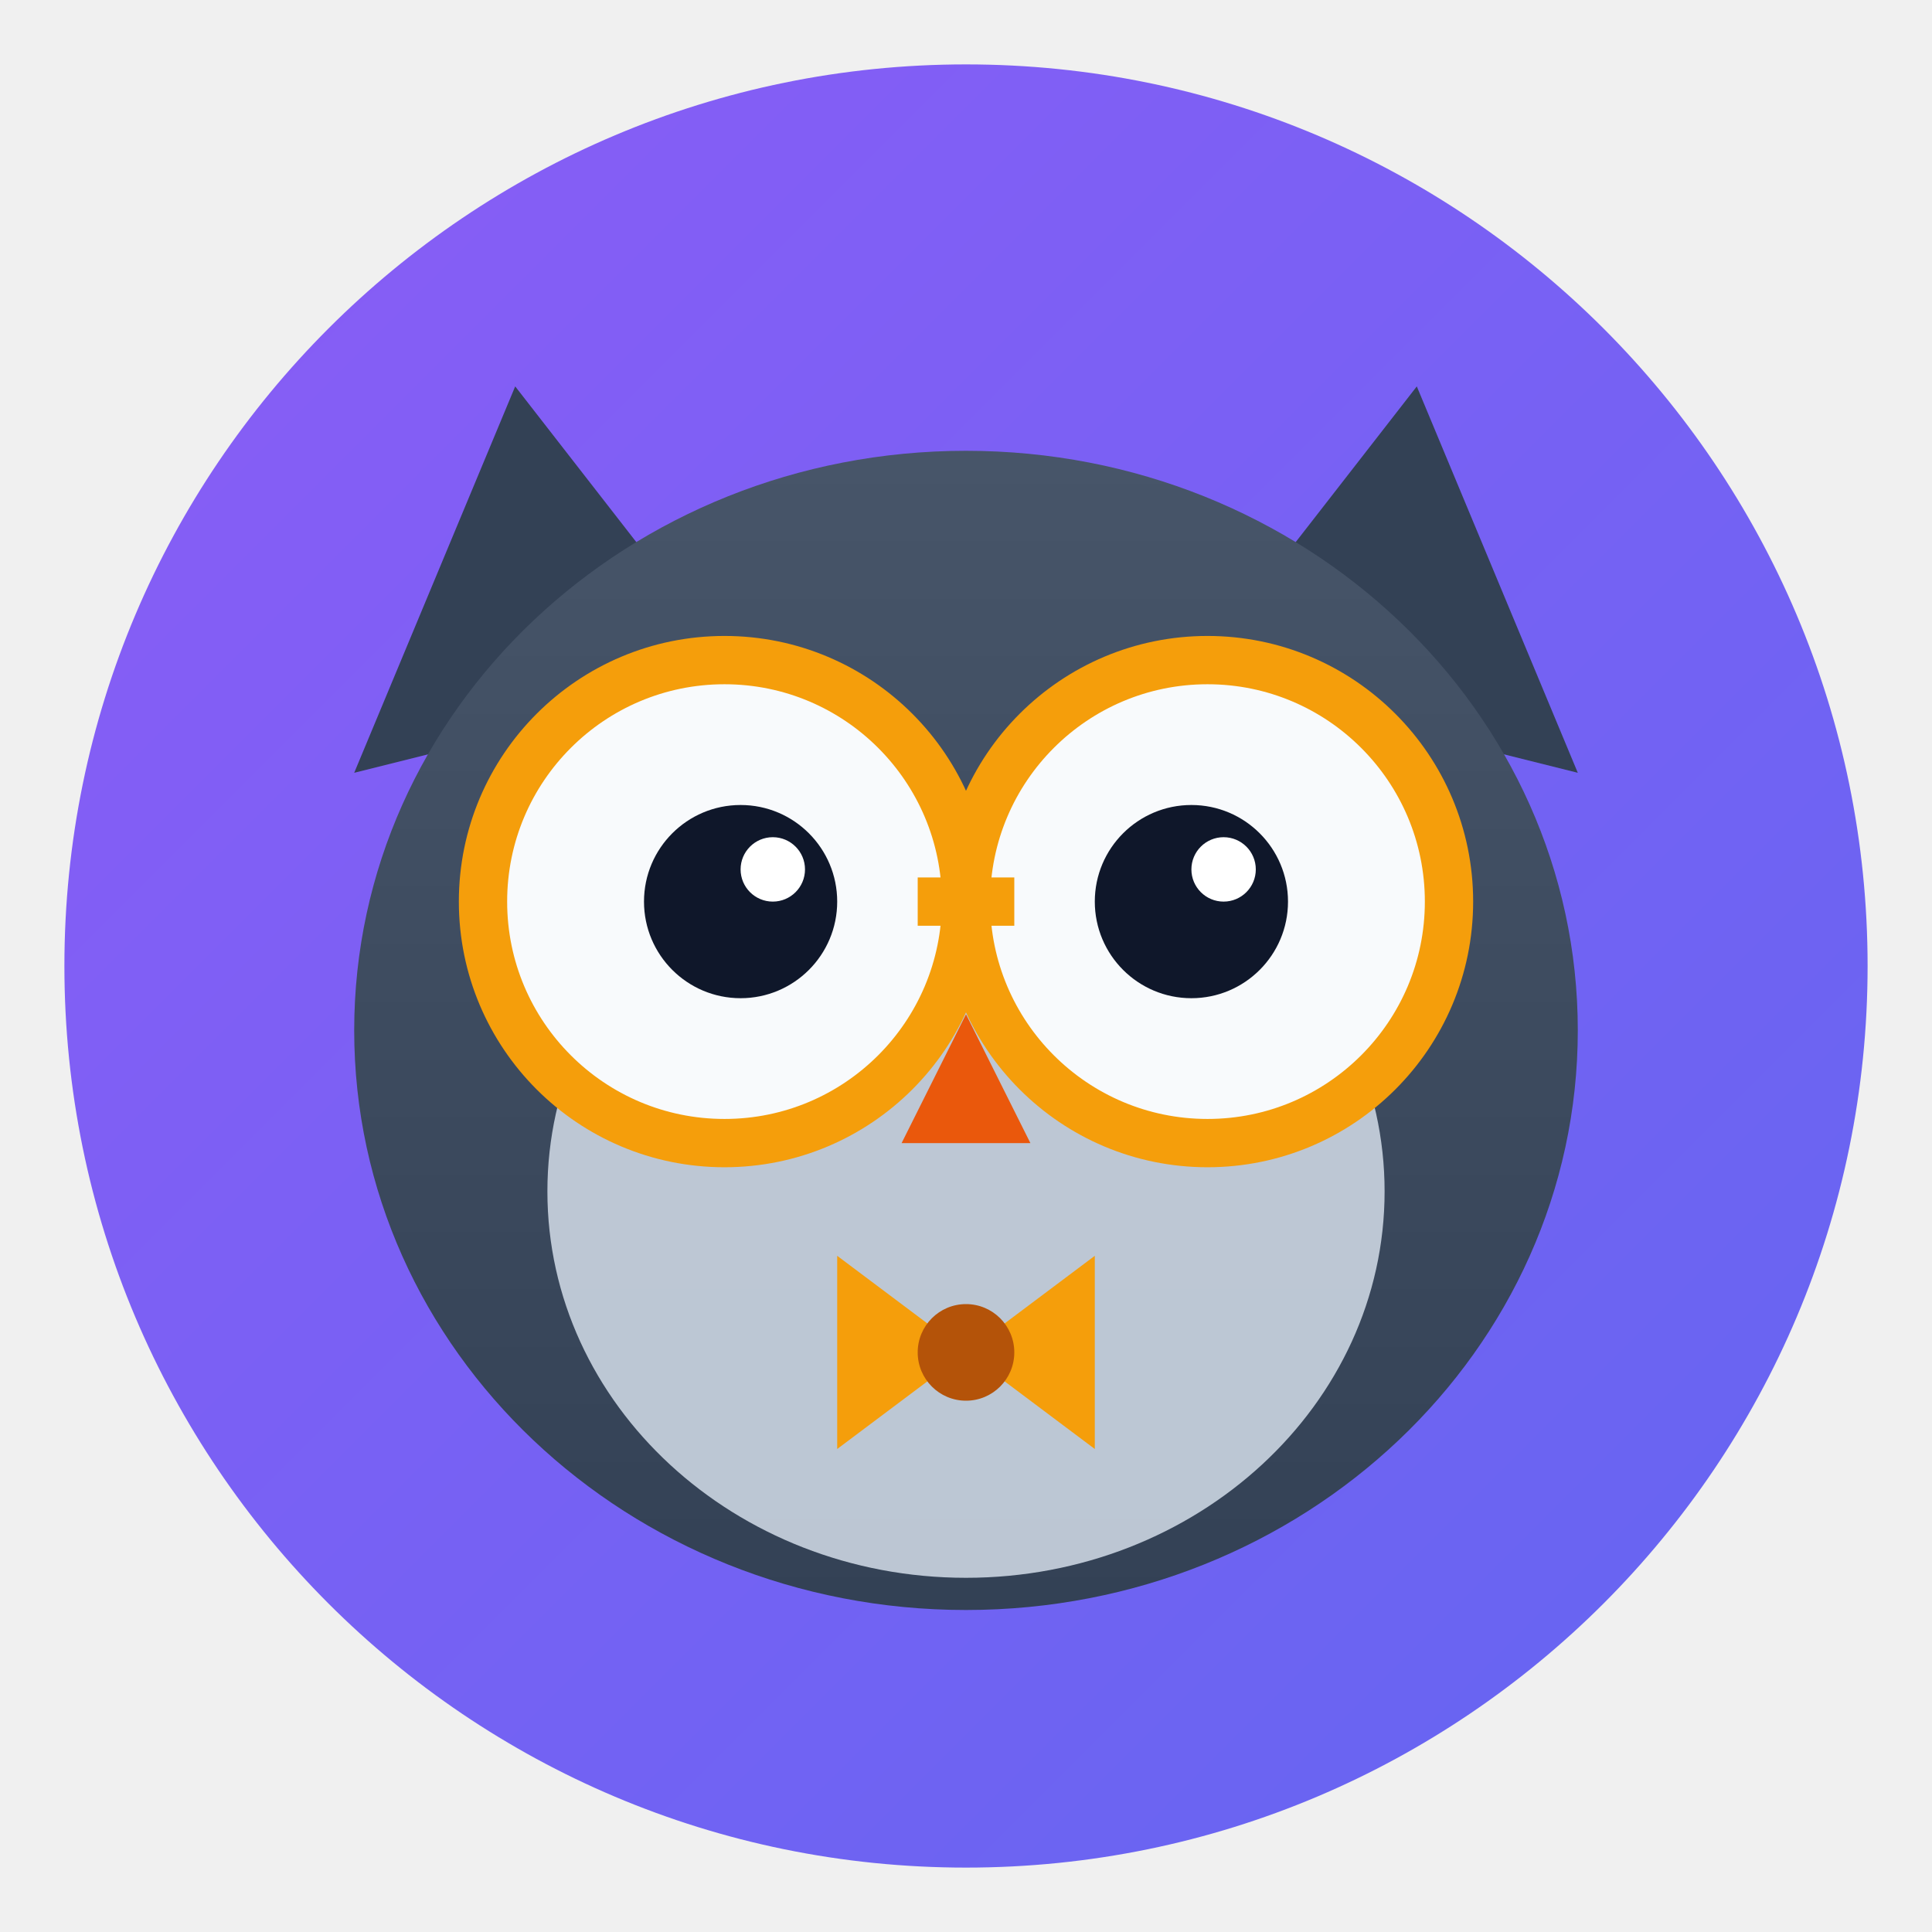
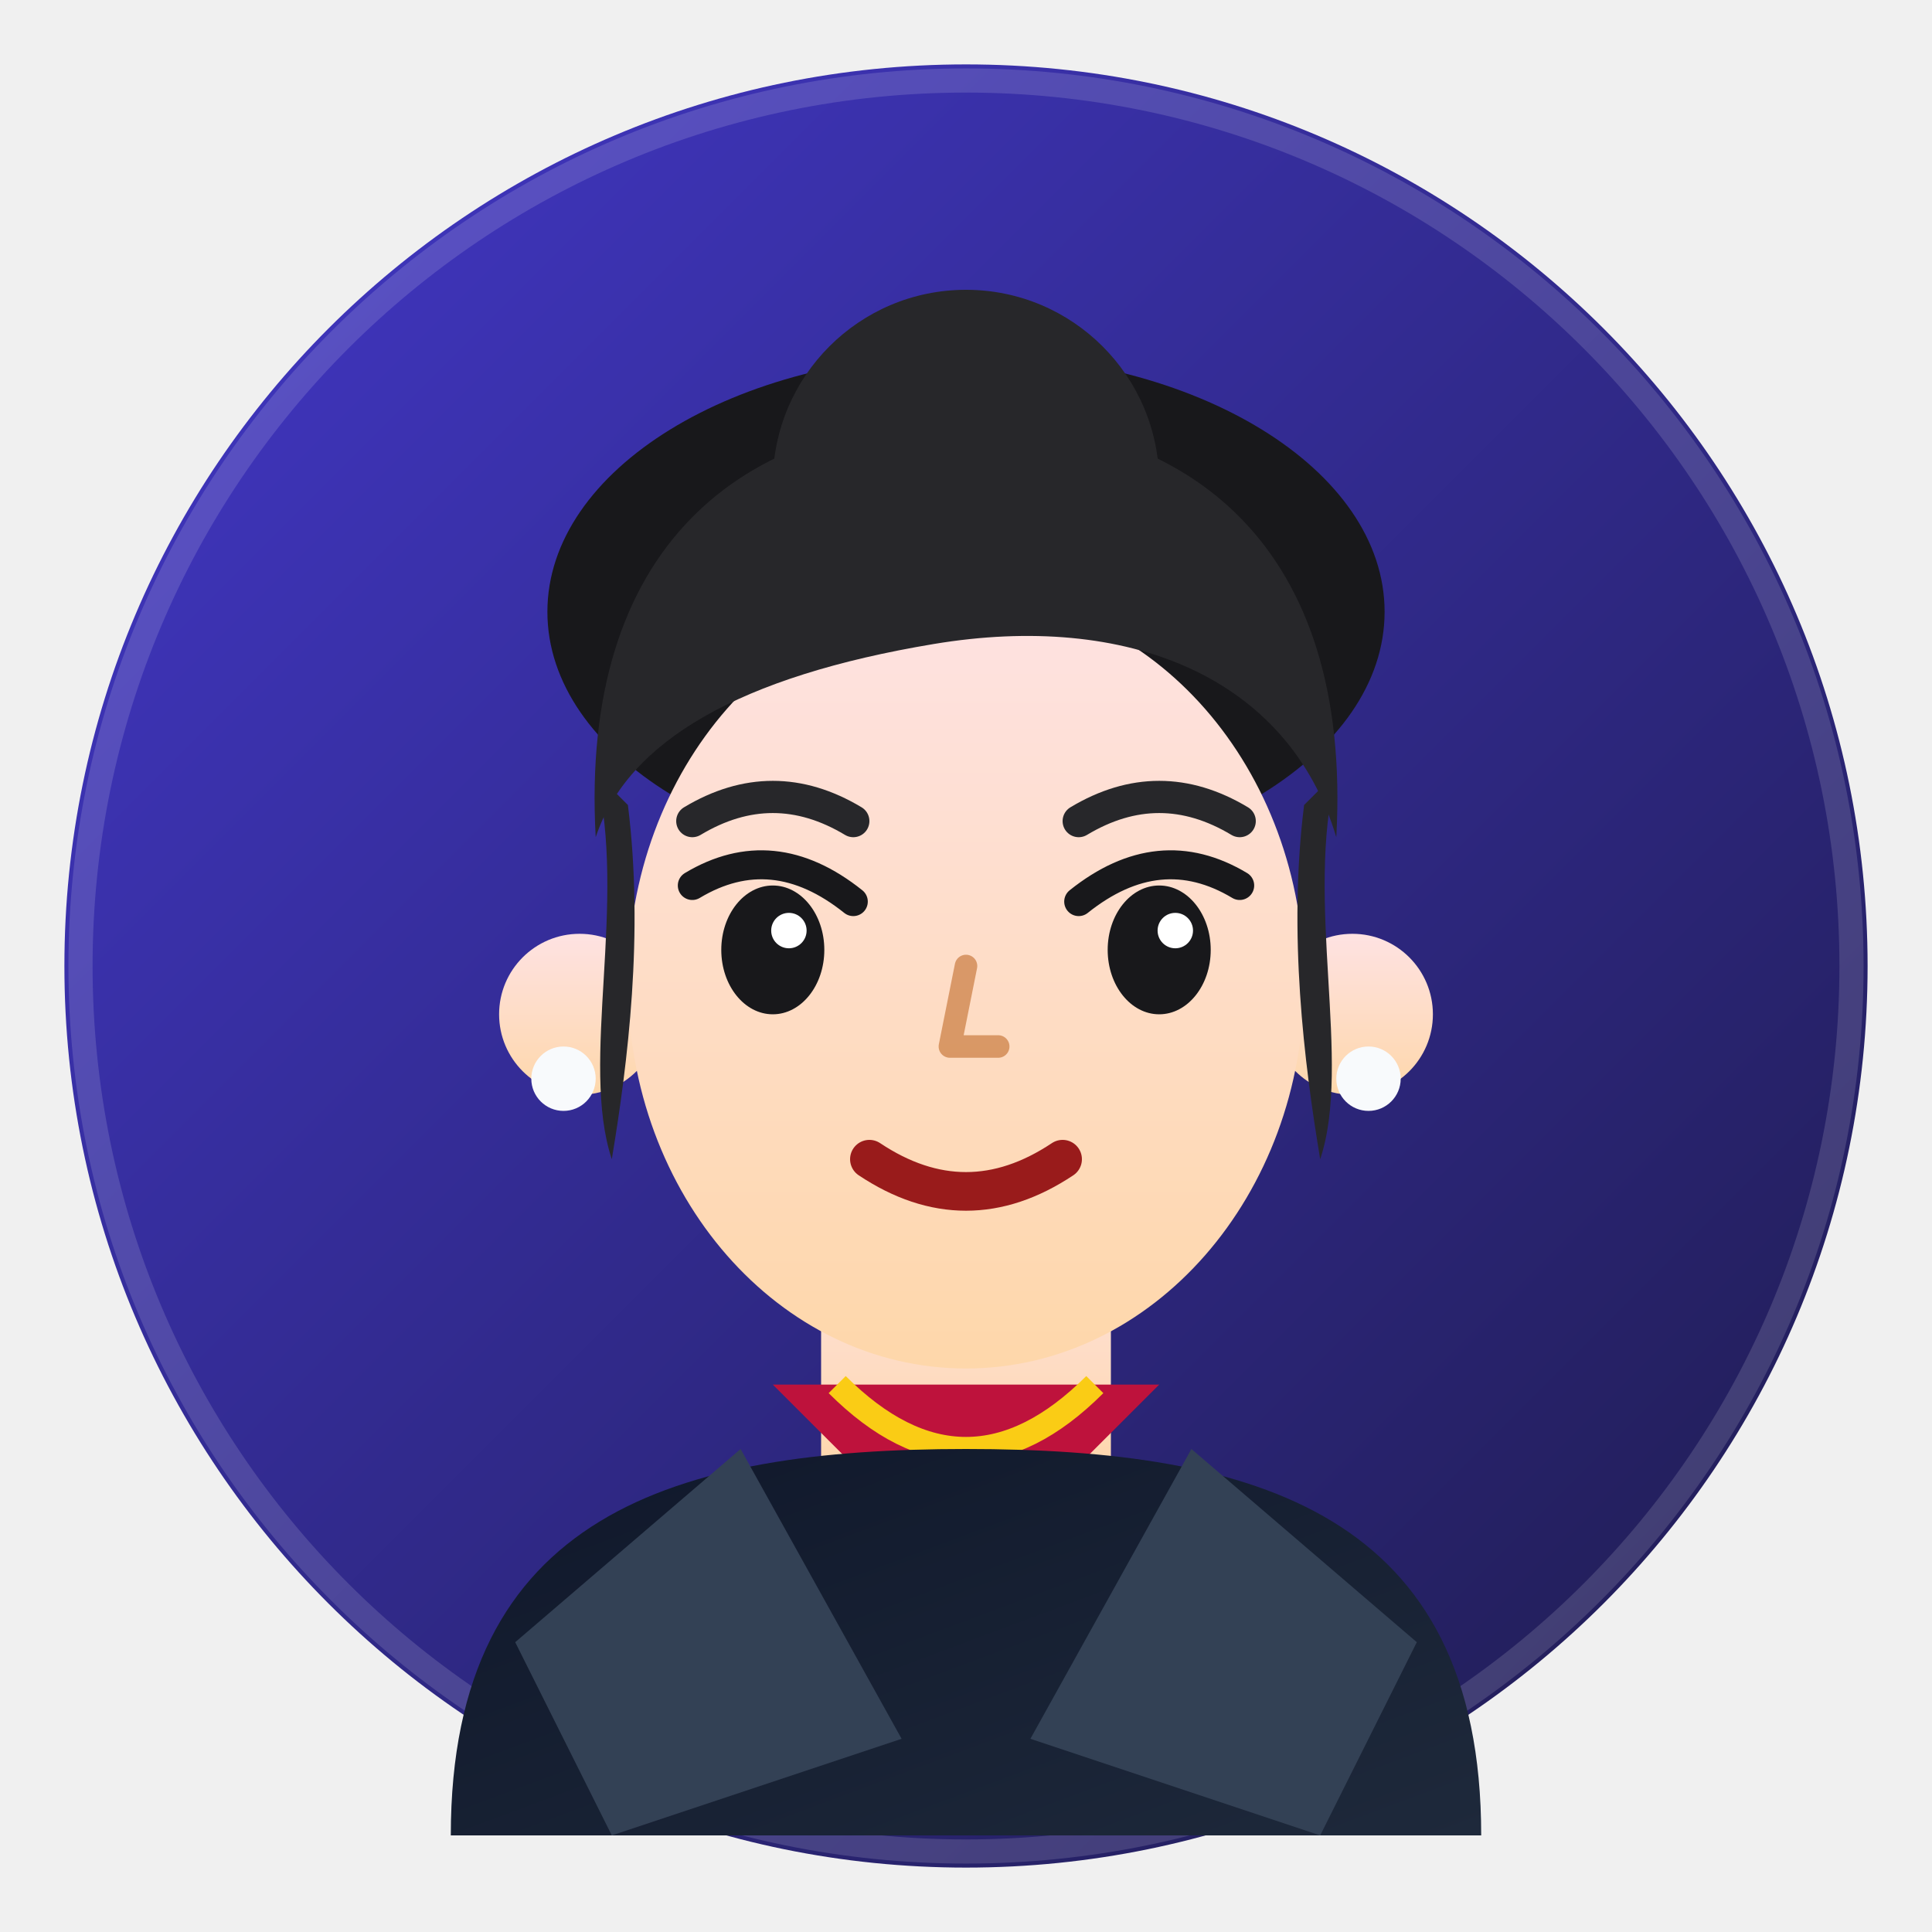
<svg xmlns="http://www.w3.org/2000/svg" viewBox="0 0 120 120" width="120" height="120">
  <defs>
-     <linearGradient id="bg2" x1="0%" y1="0%" x2="100%" y2="100%">
-       <stop offset="0%" stop-color="#8b5cf6" />
-       <stop offset="100%" stop-color="#6366f1" />
+     <linearGradient id="fbg2" x1="0%" y1="0%" x2="100%" y2="100%">
+       <stop offset="0%" stop-color="#4338ca" />
+       <stop offset="100%" stop-color="#1e1b4b" />
    </linearGradient>
-     <linearGradient id="owlbody" x1="0%" y1="0%" x2="0%" y2="100%">
-       <stop offset="0%" stop-color="#475569" />
-       <stop offset="100%" stop-color="#334155" />
+     <linearGradient id="fskin2" x1="0%" y1="0%" x2="0%" y2="100%">
+       <stop offset="0%" stop-color="#fee2e2" />
+       <stop offset="100%" stop-color="#fed7aa" />
+     </linearGradient>
+     <linearGradient id="fblazer2" x1="0%" y1="0%" x2="100%" y2="100%">
+       <stop offset="0%" stop-color="#0f172a" />
+       <stop offset="100%" stop-color="#1e293b" />
    </linearGradient>
  </defs>
-   <circle cx="60" cy="60" r="56" fill="url(#bg2)" />
-   <polygon points="32,24 22,48 46,42" fill="#334155" />
-   <polygon points="88,24 98,48 74,42" fill="#334155" />
-   <ellipse cx="60" cy="64" rx="38" ry="36" fill="url(#owlbody)" />
-   <ellipse cx="60" cy="74" rx="26" ry="24" fill="#cbd5e1" opacity="0.9" />
-   <circle cx="45" cy="56" r="15" fill="#f8fafc" stroke="#f59e0b" stroke-width="3" />
-   <circle cx="75" cy="56" r="15" fill="#f8fafc" stroke="#f59e0b" stroke-width="3" />
-   <line x1="57" y1="56" x2="63" y2="56" stroke="#f59e0b" stroke-width="3" />
-   <circle cx="46" cy="56" r="6" fill="#0f172a" />
-   <circle cx="48" cy="54" r="2" fill="#ffffff" />
-   <circle cx="74" cy="56" r="6" fill="#0f172a" />
-   <circle cx="76" cy="54" r="2" fill="#ffffff" />
-   <polygon points="60,63 56,71 64,71" fill="#ea580c" />
-   <polygon points="60,84 52,90 52,78" fill="#f59e0b" />
-   <polygon points="60,84 68,90 68,78" fill="#f59e0b" />
-   <circle cx="60" cy="84" r="3" fill="#b45309" />
+   <circle cx="60" cy="60" r="56" fill="url(#fbg2)" />
+   <circle cx="60" cy="60" r="55" fill="none" stroke="rgba(255,255,255,0.14)" stroke-width="1.5" />
+   <ellipse cx="60" cy="38" rx="26" ry="16" fill="#18181b" />
+   <circle cx="60" cy="30" r="12" fill="#27272a" />
+   <path d="M 51,76 L 69,76 L 69,92 L 51,92 Z" fill="url(#fskin2)" />
+   <polygon points="60,98 48,86 72,86" fill="#be123c" />
+   <path d="M 52,86 Q 60,94 68,86" fill="none" stroke="#facc15" stroke-width="1.5" />
+   <path d="M 28,114 C 28,94 42,90 60,90 C 78,90 92,94 92,114 Z" fill="url(#fblazer2)" />
+   <polygon points="46,90 56,108 38,114 32,102" fill="#334155" />
+   <polygon points="74,90 64,108 82,114 88,102" fill="#334155" />
+   <circle cx="36" cy="63" r="5" fill="url(#fskin2)" />
+   <circle cx="35" cy="67" r="2" fill="#f8fafc" />
+   <circle cx="84" cy="63" r="5" fill="url(#fskin2)" />
+   <circle cx="85" cy="67" r="2" fill="#f8fafc" />
+   <ellipse cx="60" cy="61" rx="21" ry="24" fill="url(#fskin2)" />
+   <path d="M 37,52 C 36,34 46,26 60,26 C 74,26 84,34 83,52 C 80,42 70,38 58,40 C 46,42 39,46 37,52 Z" fill="#27272a" />
+   <path d="M 37,48 C 39,56 36,66 38,72 C 39,66 40,58 39,50 Z" fill="#27272a" />
+   <path d="M 83,48 C 81,56 84,66 82,72 C 81,66 80,58 81,50 Z" fill="#27272a" />
+   <ellipse cx="48" cy="59" rx="3.2" ry="4" fill="#18181b" />
+   <circle cx="49" cy="57.8" r="1.1" fill="#ffffff" />
+   <path d="M 43,55 Q 48,52 53,56" fill="none" stroke="#18181b" stroke-width="1.8" stroke-linecap="round" />
+   <ellipse cx="72" cy="59" rx="3.2" ry="4" fill="#18181b" />
+   <circle cx="73" cy="57.8" r="1.1" fill="#ffffff" />
+   <path d="M 67,56 Q 72,52 77,55" fill="none" stroke="#18181b" stroke-width="1.8" stroke-linecap="round" />
+   <path d="M 43,51 Q 48,48 53,51" fill="none" stroke="#27272a" stroke-width="2" stroke-linecap="round" />
+   <path d="M 67,51 Q 72,48 77,51" fill="none" stroke="#27272a" stroke-width="2" stroke-linecap="round" />
+   <path d="M 60,60 L 59,65 L 62,65" fill="none" stroke="#b45309" stroke-width="1.4" stroke-linecap="round" stroke-linejoin="round" opacity="0.5" />
+   <path d="M 54,72 Q 60,76 66,72" fill="none" stroke="#991b1b" stroke-width="2.4" stroke-linecap="round" />
</svg>
